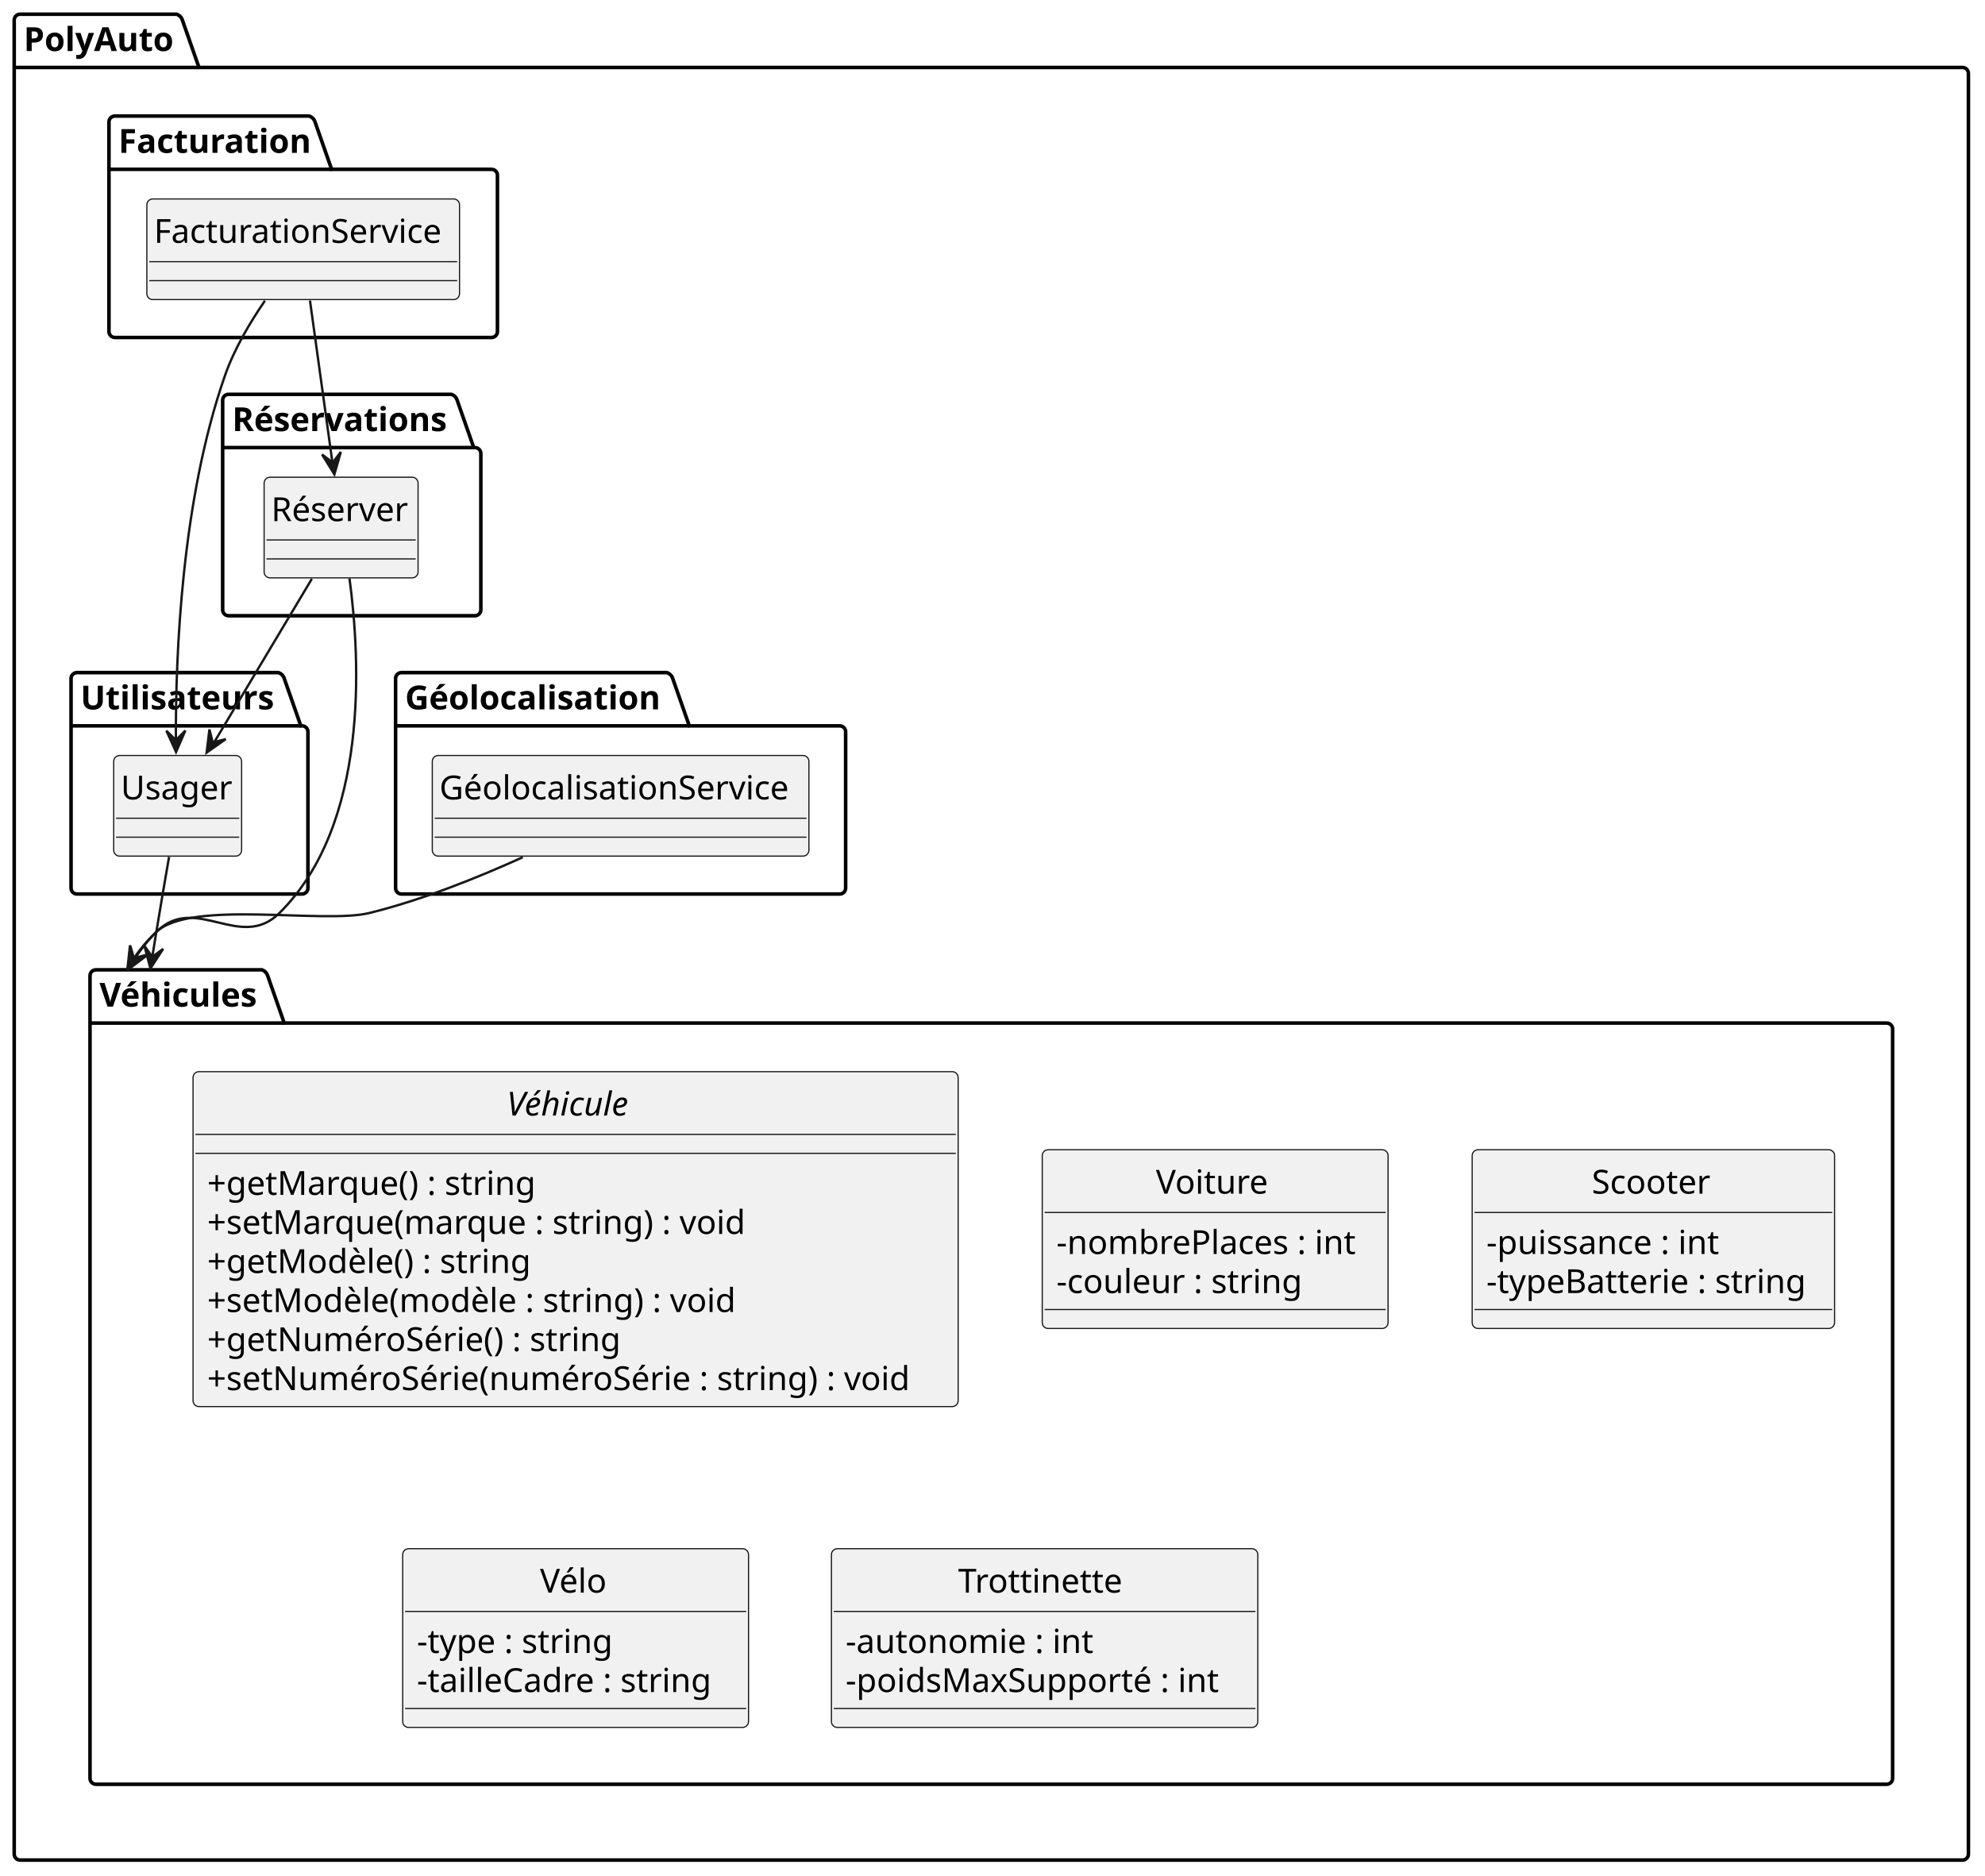
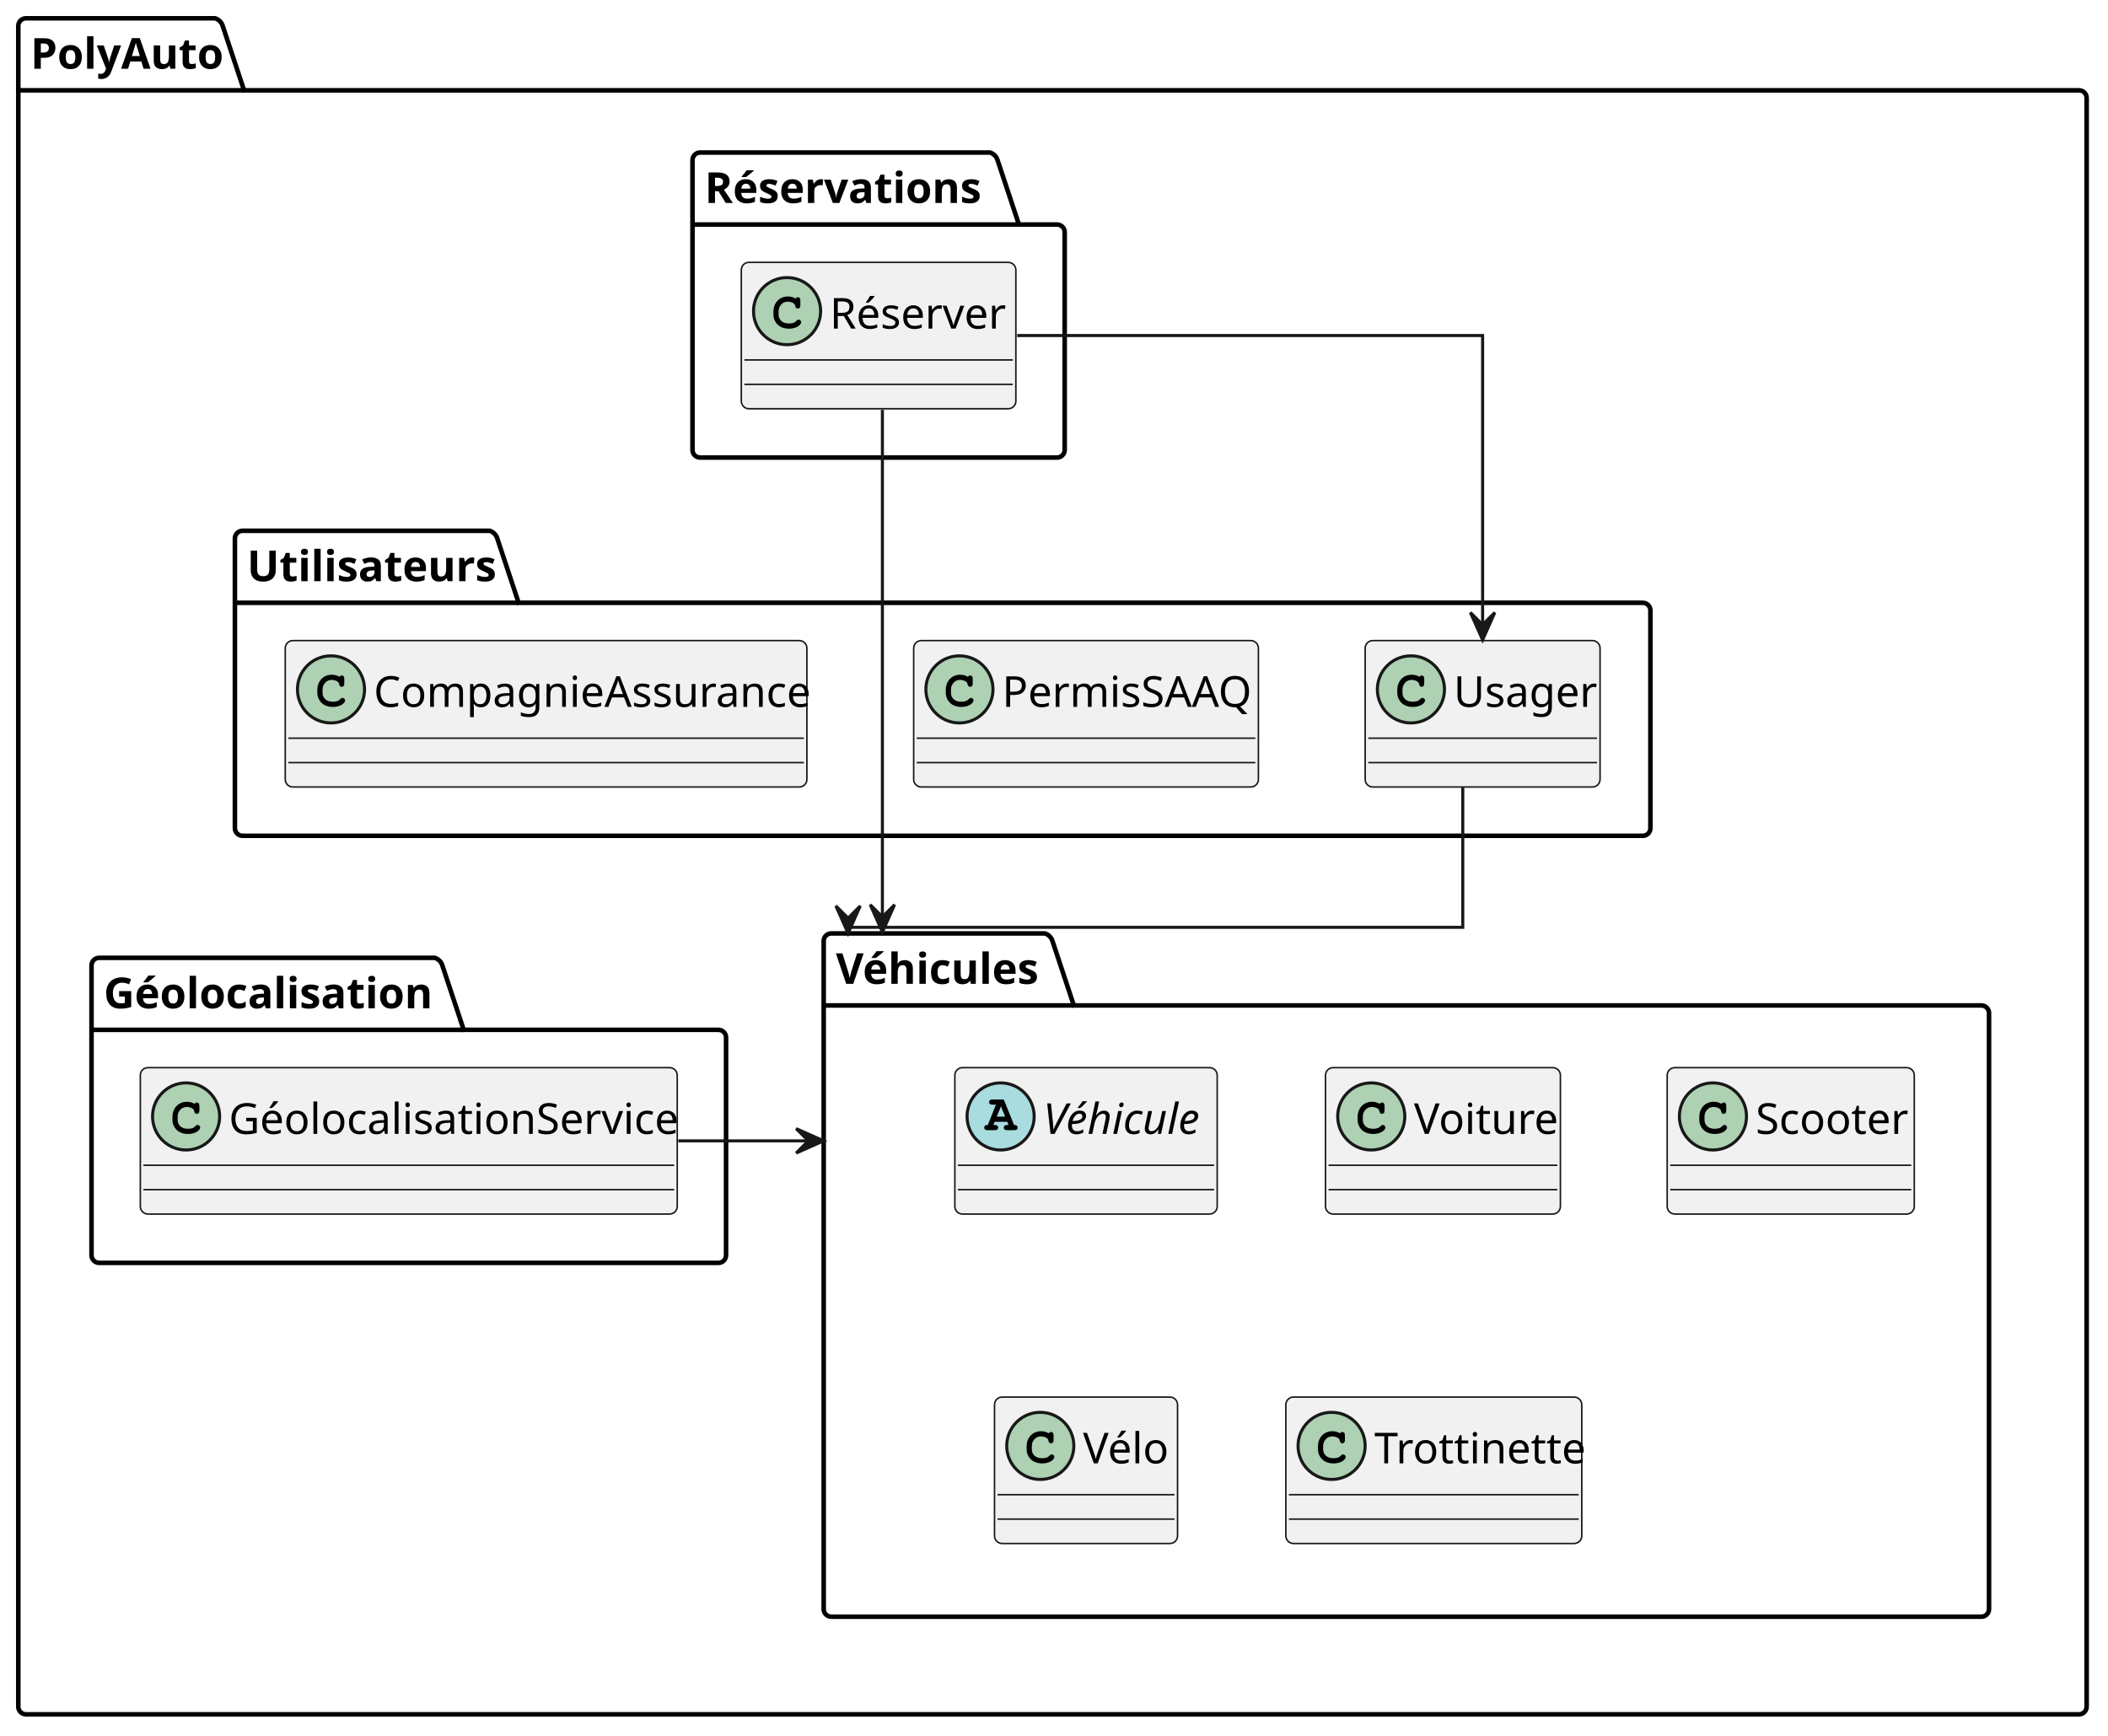
- <svg xmlns="http://www.w3.org/2000/svg" contentStyleType="text/css" height="792px" preserveAspectRatio="none" style="width:838px;height:792px;background:#00000000;" version="1.1" viewBox="0 0 838 792" width="838px" zoomAndPan="magnify">
+ <svg xmlns="http://www.w3.org/2000/svg" contentStyleType="text/css" height="569px" preserveAspectRatio="none" style="width:691px;height:569px;background:#00000000;" version="1.1" viewBox="0 0 691 569" width="691px" zoomAndPan="magnify">
  <defs />
  <g>
    <g id="cluster_PolyAuto">
-       <path d="M8.5,6 L74.5,6 A3.75,3.75 0 0 1 77,8.5 L84,28.488 L828.5,28.488 A2.5,2.5 0 0 1 831,30.988 L831,782.85 A2.5,2.5 0 0 1 828.5,785.35 L8.5,785.35 A2.5,2.5 0 0 1 6,782.85 L6,8.5 A2.5,2.5 0 0 1 8.5,6 " fill="none" style="stroke:#000000;stroke-width:1.5;" />
-       <line style="stroke:#000000;stroke-width:1.5;" x1="6" x2="84" y1="28.488" y2="28.488" />
-       <text fill="#000000" font-family="sans-serif" font-size="14" font-weight="bold" lengthAdjust="spacing" textLength="65" x="10" y="21.535">PolyAuto</text>
+       <path d="M8.5,6 L70.5,6 A3.75,3.75 0 0 1 73,8.5 L80,29.609 L681.5,29.609 A2.5,2.5 0 0 1 684,32.109 L684,559.5 A2.5,2.5 0 0 1 681.5,562 L8.5,562 A2.5,2.5 0 0 1 6,559.5 L6,8.5 A2.5,2.5 0 0 1 8.5,6 " fill="none" style="stroke:#000000;stroke-width:1.5;" />
+       <line style="stroke:#000000;stroke-width:1.5;" x1="6" x2="80" y1="29.609" y2="29.609" />
+       <text fill="#000000" font-family="sans-serif" font-size="14" font-weight="bold" lengthAdjust="spacing" textLength="61" x="10" y="22.533">PolyAuto</text>
    </g>
    <g id="cluster_Utilisateurs">
-       <path d="M32.5,283.98 L117.5,283.98 A3.75,3.75 0 0 1 120,286.48 L127,306.468 L127.5,306.468 A2.5,2.5 0 0 1 130,308.968 L130,374.97 A2.5,2.5 0 0 1 127.5,377.47 L32.5,377.47 A2.5,2.5 0 0 1 30,374.97 L30,286.48 A2.5,2.5 0 0 1 32.5,283.98 " fill="none" style="stroke:#000000;stroke-width:1.5;" />
-       <line style="stroke:#000000;stroke-width:1.5;" x1="30" x2="127" y1="306.468" y2="306.468" />
-       <text fill="#000000" font-family="sans-serif" font-size="14" font-weight="bold" lengthAdjust="spacing" textLength="84" x="34" y="299.515">Utilisateurs</text>
+       <path d="M79.5,174 L160.5,174 A3.75,3.75 0 0 1 163,176.5 L170,197.609 L538.5,197.609 A2.5,2.5 0 0 1 541,200.109 L541,271.5 A2.5,2.5 0 0 1 538.5,274 L79.5,274 A2.5,2.5 0 0 1 77,271.5 L77,176.5 A2.5,2.5 0 0 1 79.5,174 " fill="none" style="stroke:#000000;stroke-width:1.5;" />
+       <line style="stroke:#000000;stroke-width:1.5;" x1="77" x2="170" y1="197.609" y2="197.609" />
+       <text fill="#000000" font-family="sans-serif" font-size="14" font-weight="bold" lengthAdjust="spacing" textLength="80" x="81" y="190.533">Utilisateurs</text>
    </g>
    <g id="cluster_Véhicules">
-       <path d="M40.5,409.47 L110.5,409.47 A3.75,3.75 0 0 1 113,411.97 L120,431.958 L796.5,431.958 A2.5,2.5 0 0 1 799,434.458 L799,750.85 A2.5,2.5 0 0 1 796.5,753.35 L40.5,753.35 A2.5,2.5 0 0 1 38,750.85 L38,411.97 A2.5,2.5 0 0 1 40.5,409.47 " fill="none" style="stroke:#000000;stroke-width:1.5;" />
-       <line style="stroke:#000000;stroke-width:1.5;" x1="38" x2="120" y1="431.958" y2="431.958" />
-       <text fill="#000000" font-family="sans-serif" font-size="14" font-weight="bold" lengthAdjust="spacing" textLength="69" x="42" y="425.005">Véhicules</text>
+       <path d="M272.5,306 L342.5,306 A3.75,3.75 0 0 1 345,308.5 L352,329.609 L649.5,329.609 A2.5,2.5 0 0 1 652,332.109 L652,527.5 A2.5,2.5 0 0 1 649.5,530 L272.5,530 A2.5,2.5 0 0 1 270,527.5 L270,308.5 A2.5,2.5 0 0 1 272.5,306 " fill="none" style="stroke:#000000;stroke-width:1.5;" />
+       <line style="stroke:#000000;stroke-width:1.5;" x1="270" x2="352" y1="329.609" y2="329.609" />
+       <text fill="#000000" font-family="sans-serif" font-size="14" font-weight="bold" lengthAdjust="spacing" textLength="69" x="274" y="322.533">Véhicules</text>
    </g>
    <g id="cluster_Réservations">
-       <path d="M96.5,166.49 L190.5,166.49 A3.75,3.75 0 0 1 193,168.99 L200,188.978 L200.5,188.978 A2.5,2.5 0 0 1 203,191.478 L203,257.48 A2.5,2.5 0 0 1 200.5,259.98 L96.5,259.98 A2.5,2.5 0 0 1 94,257.48 L94,168.99 A2.5,2.5 0 0 1 96.5,166.49 " fill="none" style="stroke:#000000;stroke-width:1.5;" />
-       <line style="stroke:#000000;stroke-width:1.5;" x1="94" x2="200" y1="188.978" y2="188.978" />
-       <text fill="#000000" font-family="sans-serif" font-size="14" font-weight="bold" lengthAdjust="spacing" textLength="93" x="98" y="182.025">Réservations</text>
+       <path d="M229.5,50 L324.5,50 A3.75,3.75 0 0 1 327,52.5 L334,73.609 L346.5,73.609 A2.5,2.5 0 0 1 349,76.109 L349,147.5 A2.5,2.5 0 0 1 346.5,150 L229.5,150 A2.5,2.5 0 0 1 227,147.5 L227,52.5 A2.5,2.5 0 0 1 229.5,50 " fill="none" style="stroke:#000000;stroke-width:1.5;" />
+       <line style="stroke:#000000;stroke-width:1.5;" x1="227" x2="334" y1="73.609" y2="73.609" />
+       <text fill="#000000" font-family="sans-serif" font-size="14" font-weight="bold" lengthAdjust="spacing" textLength="94" x="231" y="66.533">Réservations</text>
    </g>
    <g id="cluster_Géolocalisation">
-       <path d="M169.5,283.98 L281.5,283.98 A3.75,3.75 0 0 1 284,286.48 L291,306.468 L354.5,306.468 A2.5,2.5 0 0 1 357,308.968 L357,374.97 A2.5,2.5 0 0 1 354.5,377.47 L169.5,377.47 A2.5,2.5 0 0 1 167,374.97 L167,286.48 A2.5,2.5 0 0 1 169.5,283.98 " fill="none" style="stroke:#000000;stroke-width:1.5;" />
-       <line style="stroke:#000000;stroke-width:1.5;" x1="167" x2="291" y1="306.468" y2="306.468" />
-       <text fill="#000000" font-family="sans-serif" font-size="14" font-weight="bold" lengthAdjust="spacing" textLength="111" x="171" y="299.515">Géolocalisation</text>
-     </g>
-     <g id="cluster_Facturation">
-       <path d="M48.5,49 L130.5,49 A3.75,3.75 0 0 1 133,51.5 L140,71.488 L207.5,71.488 A2.5,2.5 0 0 1 210,73.988 L210,139.99 A2.5,2.5 0 0 1 207.5,142.49 L48.5,142.49 A2.5,2.5 0 0 1 46,139.99 L46,51.5 A2.5,2.5 0 0 1 48.5,49 " fill="none" style="stroke:#000000;stroke-width:1.5;" />
-       <line style="stroke:#000000;stroke-width:1.5;" x1="46" x2="140" y1="71.488" y2="71.488" />
-       <text fill="#000000" font-family="sans-serif" font-size="14" font-weight="bold" lengthAdjust="spacing" textLength="81" x="50" y="64.535">Facturation</text>
+       <path d="M32.5,314 L142.5,314 A3.75,3.75 0 0 1 145,316.5 L152,337.609 L235.5,337.609 A2.5,2.5 0 0 1 238,340.109 L238,411.5 A2.5,2.5 0 0 1 235.5,414 L32.5,414 A2.5,2.5 0 0 1 30,411.5 L30,316.5 A2.5,2.5 0 0 1 32.5,314 " fill="none" style="stroke:#000000;stroke-width:1.5;" />
+       <line style="stroke:#000000;stroke-width:1.5;" x1="30" x2="152" y1="337.609" y2="337.609" />
+       <text fill="#000000" font-family="sans-serif" font-size="14" font-weight="bold" lengthAdjust="spacing" textLength="109" x="34" y="330.533">Géolocalisation</text>
    </g>
    <g id="elem_Usager">
-       <rect codeLine="6" fill="#F1F1F1" height="42.488" id="Usager" rx="2.5" ry="2.5" style="stroke:#181818;stroke-width:0.5;" width="54" x="48" y="318.98" />
-       <text fill="#000000" font-family="sans-serif" font-size="14" lengthAdjust="spacing" textLength="48" x="51" y="337.515">Usager</text>
-       <line style="stroke:#181818;stroke-width:0.5;" x1="49" x2="101" y1="345.468" y2="345.468" />
-       <line style="stroke:#181818;stroke-width:0.5;" x1="49" x2="101" y1="353.468" y2="353.468" />
+       <rect codeLine="8" fill="#F1F1F1" height="48" id="Usager" rx="2.5" ry="2.5" style="stroke:#181818;stroke-width:0.5;" width="77" x="447.5" y="210" />
+       <ellipse cx="462.5" cy="226" fill="#ADD1B2" rx="11" ry="11" style="stroke:#181818;stroke-width:1.0;" />
+       <path d="M465.266,221.875 Q465.422,221.656 465.609,221.547 Q465.797,221.438 466.016,221.438 Q466.391,221.438 466.625,221.695 Q466.859,221.953 466.859,222.562 L466.859,224.016 Q466.859,224.625 466.625,224.891 Q466.391,225.156 466.016,225.156 Q465.672,225.156 465.469,224.953 Q465.266,224.766 465.156,224.25 Q465.109,223.891 464.922,223.703 Q464.594,223.328 463.984,223.109 Q463.375,222.891 462.75,222.891 Q461.984,222.891 461.352,223.219 Q460.719,223.547 460.227,224.297 Q459.734,225.047 459.734,226.078 L459.734,227.172 Q459.734,228.406 460.625,229.227 Q461.516,230.047 463.109,230.047 Q464.047,230.047 464.703,229.797 Q465.094,229.641 465.516,229.203 Q465.781,228.938 465.93,228.859 Q466.078,228.781 466.281,228.781 Q466.609,228.781 466.867,229.039 Q467.125,229.297 467.125,229.641 Q467.125,229.984 466.781,230.391 Q466.281,230.969 465.484,231.297 Q464.406,231.75 463.109,231.75 Q461.594,231.75 460.391,231.125 Q459.406,230.625 458.719,229.555 Q458.031,228.484 458.031,227.203 L458.031,226.047 Q458.031,224.719 458.648,223.57 Q459.266,222.422 460.359,221.805 Q461.453,221.188 462.688,221.188 Q463.422,221.188 464.07,221.352 Q464.719,221.516 465.266,221.875 Z " fill="#000000" />
+       <text fill="#000000" font-family="sans-serif" font-size="14" lengthAdjust="spacing" textLength="45" x="476.5" y="231.728">Usager</text>
+       <line style="stroke:#181818;stroke-width:0.5;" x1="448.5" x2="523.5" y1="242" y2="242" />
+       <line style="stroke:#181818;stroke-width:0.5;" x1="448.5" x2="523.5" y1="250" y2="250" />
+     </g>
+     <g id="elem_PermisSAAQ">
+       <rect codeLine="9" fill="#F1F1F1" height="48" id="PermisSAAQ" rx="2.5" ry="2.5" style="stroke:#181818;stroke-width:0.5;" width="113" x="299.5" y="210" />
+       <ellipse cx="314.5" cy="226" fill="#ADD1B2" rx="11" ry="11" style="stroke:#181818;stroke-width:1.0;" />
+       <path d="M317.266,221.875 Q317.422,221.656 317.609,221.547 Q317.797,221.438 318.016,221.438 Q318.391,221.438 318.625,221.695 Q318.859,221.953 318.859,222.562 L318.859,224.016 Q318.859,224.625 318.625,224.891 Q318.391,225.156 318.016,225.156 Q317.672,225.156 317.469,224.953 Q317.266,224.766 317.156,224.25 Q317.109,223.891 316.922,223.703 Q316.594,223.328 315.984,223.109 Q315.375,222.891 314.75,222.891 Q313.984,222.891 313.352,223.219 Q312.719,223.547 312.227,224.297 Q311.734,225.047 311.734,226.078 L311.734,227.172 Q311.734,228.406 312.625,229.227 Q313.516,230.047 315.109,230.047 Q316.047,230.047 316.703,229.797 Q317.094,229.641 317.516,229.203 Q317.781,228.938 317.93,228.859 Q318.078,228.781 318.281,228.781 Q318.609,228.781 318.867,229.039 Q319.125,229.297 319.125,229.641 Q319.125,229.984 318.781,230.391 Q318.281,230.969 317.484,231.297 Q316.406,231.75 315.109,231.75 Q313.594,231.75 312.391,231.125 Q311.406,230.625 310.719,229.555 Q310.031,228.484 310.031,227.203 L310.031,226.047 Q310.031,224.719 310.648,223.57 Q311.266,222.422 312.359,221.805 Q313.453,221.188 314.688,221.188 Q315.422,221.188 316.07,221.352 Q316.719,221.516 317.266,221.875 Z " fill="#000000" />
+       <text fill="#000000" font-family="sans-serif" font-size="14" lengthAdjust="spacing" textLength="81" x="328.5" y="231.728">PermisSAAQ</text>
+       <line style="stroke:#181818;stroke-width:0.5;" x1="300.5" x2="411.5" y1="242" y2="242" />
+       <line style="stroke:#181818;stroke-width:0.5;" x1="300.5" x2="411.5" y1="250" y2="250" />
+     </g>
+     <g id="elem_CompagnieAssurance">
+       <rect codeLine="10" fill="#F1F1F1" height="48" id="CompagnieAssurance" rx="2.5" ry="2.5" style="stroke:#181818;stroke-width:0.5;" width="171" x="93.5" y="210" />
+       <ellipse cx="108.5" cy="226" fill="#ADD1B2" rx="11" ry="11" style="stroke:#181818;stroke-width:1.0;" />
+       <path d="M111.266,221.875 Q111.422,221.656 111.609,221.547 Q111.797,221.438 112.016,221.438 Q112.391,221.438 112.625,221.695 Q112.859,221.953 112.859,222.562 L112.859,224.016 Q112.859,224.625 112.625,224.891 Q112.391,225.156 112.016,225.156 Q111.672,225.156 111.469,224.953 Q111.266,224.766 111.156,224.25 Q111.109,223.891 110.922,223.703 Q110.594,223.328 109.984,223.109 Q109.375,222.891 108.75,222.891 Q107.984,222.891 107.352,223.219 Q106.719,223.547 106.227,224.297 Q105.734,225.047 105.734,226.078 L105.734,227.172 Q105.734,228.406 106.625,229.227 Q107.516,230.047 109.109,230.047 Q110.047,230.047 110.703,229.797 Q111.094,229.641 111.516,229.203 Q111.781,228.938 111.93,228.859 Q112.078,228.781 112.281,228.781 Q112.609,228.781 112.867,229.039 Q113.125,229.297 113.125,229.641 Q113.125,229.984 112.781,230.391 Q112.281,230.969 111.484,231.297 Q110.406,231.75 109.109,231.75 Q107.594,231.75 106.391,231.125 Q105.406,230.625 104.719,229.555 Q104.031,228.484 104.031,227.203 L104.031,226.047 Q104.031,224.719 104.648,223.57 Q105.266,222.422 106.359,221.805 Q107.453,221.188 108.688,221.188 Q109.422,221.188 110.07,221.352 Q110.719,221.516 111.266,221.875 Z " fill="#000000" />
+       <text fill="#000000" font-family="sans-serif" font-size="14" lengthAdjust="spacing" textLength="139" x="122.5" y="231.728">CompagnieAssurance</text>
+       <line style="stroke:#181818;stroke-width:0.5;" x1="94.5" x2="263.5" y1="242" y2="242" />
+       <line style="stroke:#181818;stroke-width:0.5;" x1="94.5" x2="263.5" y1="250" y2="250" />
    </g>
    <g id="elem_Véhicule">
-       <rect codeLine="9" fill="#F1F1F1" height="141.418" id="Véhicule" rx="2.5" ry="2.5" style="stroke:#181818;stroke-width:0.5;" width="323" x="81.5" y="452.47" />
-       <text fill="#000000" font-family="sans-serif" font-size="14" font-style="italic" lengthAdjust="spacing" textLength="58" x="214" y="471.005">Véhicule</text>
-       <line style="stroke:#181818;stroke-width:0.5;" x1="82.5" x2="403.5" y1="478.958" y2="478.958" />
-       <line style="stroke:#181818;stroke-width:0.5;" x1="82.5" x2="403.5" y1="486.958" y2="486.958" />
-       <text fill="#000000" font-family="sans-serif" font-size="14" lengthAdjust="spacing" textLength="147" x="87.5" y="504.493">+getMarque() : string</text>
-       <text fill="#000000" font-family="sans-serif" font-size="14" lengthAdjust="spacing" textLength="239" x="87.5" y="520.982">+setMarque(marque : string) : void</text>
-       <text fill="#000000" font-family="sans-serif" font-size="14" lengthAdjust="spacing" textLength="145" x="87.5" y="537.47">+getModèle() : string</text>
-       <text fill="#000000" font-family="sans-serif" font-size="14" lengthAdjust="spacing" textLength="235" x="87.5" y="553.958">+setModèle(modèle : string) : void</text>
-       <text fill="#000000" font-family="sans-serif" font-size="14" lengthAdjust="spacing" textLength="184" x="87.5" y="570.447">+getNuméroSérie() : string</text>
-       <text fill="#000000" font-family="sans-serif" font-size="14" lengthAdjust="spacing" textLength="311" x="87.5" y="586.935">+setNuméroSérie(numéroSérie : string) : void</text>
+       <rect codeLine="13" fill="#F1F1F1" height="48" id="Véhicule" rx="2.5" ry="2.5" style="stroke:#181818;stroke-width:0.5;" width="86" x="313" y="350" />
+       <ellipse cx="328" cy="366" fill="#A9DCDF" rx="11" ry="11" style="stroke:#181818;stroke-width:1.0;" />
+       <path d="M330.188,367.766 L326.047,367.766 L325.625,368.797 L326.047,368.797 Q326.656,368.797 326.922,369.031 Q327.188,369.266 327.188,369.656 Q327.188,370.031 326.922,370.266 Q326.656,370.5 326.047,370.5 L323.75,370.5 Q323.141,370.5 322.883,370.266 Q322.625,370.031 322.625,369.641 Q322.625,369.266 322.898,369.023 Q323.172,368.781 323.797,368.797 L326.469,362.141 L325.359,362.141 Q324.75,362.141 324.484,361.906 Q324.219,361.672 324.219,361.281 Q324.219,360.906 324.484,360.672 Q324.75,360.438 325.359,360.438 L329.031,360.438 L332.422,368.797 Q333.016,368.797 333.203,368.938 Q333.594,369.203 333.594,369.656 Q333.594,370.031 333.336,370.266 Q333.078,370.5 332.469,370.5 L330.172,370.5 Q329.562,370.5 329.297,370.266 Q329.031,370.031 329.031,369.641 Q329.031,369.266 329.297,369.031 Q329.562,368.797 330.172,368.797 L330.594,368.797 L330.188,367.766 Z M329.469,366.062 L328.109,362.688 L326.734,366.062 L329.469,366.062 Z " fill="#000000" />
+       <text fill="#000000" font-family="sans-serif" font-size="14" font-style="italic" lengthAdjust="spacing" textLength="54" x="342" y="371.728">Véhicule</text>
+       <line style="stroke:#181818;stroke-width:0.5;" x1="314" x2="398" y1="382" y2="382" />
+       <line style="stroke:#181818;stroke-width:0.5;" x1="314" x2="398" y1="390" y2="390" />
    </g>
    <g id="elem_Voiture">
-       <rect codeLine="18" fill="#F1F1F1" height="75.465" id="Voiture" rx="2.5" ry="2.5" style="stroke:#181818;stroke-width:0.5;" width="146" x="440" y="485.44" />
-       <text fill="#000000" font-family="sans-serif" font-size="14" lengthAdjust="spacing" textLength="50" x="488" y="503.975">Voiture</text>
-       <line style="stroke:#181818;stroke-width:0.5;" x1="441" x2="585" y1="511.928" y2="511.928" />
-       <text fill="#000000" font-family="sans-serif" font-size="14" lengthAdjust="spacing" textLength="134" x="446" y="529.463">-nombrePlaces : int</text>
-       <text fill="#000000" font-family="sans-serif" font-size="14" lengthAdjust="spacing" textLength="112" x="446" y="545.952">-couleur : string</text>
-       <line style="stroke:#181818;stroke-width:0.5;" x1="441" x2="585" y1="552.905" y2="552.905" />
+       <rect codeLine="14" fill="#F1F1F1" height="48" id="Voiture" rx="2.5" ry="2.5" style="stroke:#181818;stroke-width:0.5;" width="77" x="434.5" y="350" />
+       <ellipse cx="449.5" cy="366" fill="#ADD1B2" rx="11" ry="11" style="stroke:#181818;stroke-width:1.0;" />
+       <path d="M452.266,361.875 Q452.422,361.656 452.609,361.547 Q452.797,361.438 453.016,361.438 Q453.391,361.438 453.625,361.695 Q453.859,361.953 453.859,362.562 L453.859,364.016 Q453.859,364.625 453.625,364.891 Q453.391,365.156 453.016,365.156 Q452.672,365.156 452.469,364.953 Q452.266,364.766 452.156,364.25 Q452.109,363.891 451.922,363.703 Q451.594,363.328 450.984,363.109 Q450.375,362.891 449.75,362.891 Q448.984,362.891 448.352,363.219 Q447.719,363.547 447.227,364.297 Q446.734,365.047 446.734,366.078 L446.734,367.172 Q446.734,368.406 447.625,369.227 Q448.516,370.047 450.109,370.047 Q451.047,370.047 451.703,369.797 Q452.094,369.641 452.516,369.203 Q452.781,368.938 452.93,368.859 Q453.078,368.781 453.281,368.781 Q453.609,368.781 453.867,369.039 Q454.125,369.297 454.125,369.641 Q454.125,369.984 453.781,370.391 Q453.281,370.969 452.484,371.297 Q451.406,371.75 450.109,371.75 Q448.594,371.75 447.391,371.125 Q446.406,370.625 445.719,369.555 Q445.031,368.484 445.031,367.203 L445.031,366.047 Q445.031,364.719 445.648,363.57 Q446.266,362.422 447.359,361.805 Q448.453,361.188 449.688,361.188 Q450.422,361.188 451.07,361.352 Q451.719,361.516 452.266,361.875 Z " fill="#000000" />
+       <text fill="#000000" font-family="sans-serif" font-size="14" lengthAdjust="spacing" textLength="45" x="463.5" y="371.728">Voiture</text>
+       <line style="stroke:#181818;stroke-width:0.5;" x1="435.5" x2="510.5" y1="382" y2="382" />
+       <line style="stroke:#181818;stroke-width:0.5;" x1="435.5" x2="510.5" y1="390" y2="390" />
    </g>
    <g id="elem_Scooter">
-       <rect codeLine="22" fill="#F1F1F1" height="75.465" id="Scooter" rx="2.5" ry="2.5" style="stroke:#181818;stroke-width:0.5;" width="153" x="621.5" y="485.44" />
-       <text fill="#000000" font-family="sans-serif" font-size="14" lengthAdjust="spacing" textLength="52" x="672" y="503.975">Scooter</text>
-       <line style="stroke:#181818;stroke-width:0.5;" x1="622.5" x2="773.5" y1="511.928" y2="511.928" />
-       <text fill="#000000" font-family="sans-serif" font-size="14" lengthAdjust="spacing" textLength="106" x="627.5" y="529.463">-puissance : int</text>
-       <text fill="#000000" font-family="sans-serif" font-size="14" lengthAdjust="spacing" textLength="141" x="627.5" y="545.952">-typeBatterie : string</text>
-       <line style="stroke:#181818;stroke-width:0.5;" x1="622.5" x2="773.5" y1="552.905" y2="552.905" />
+       <rect codeLine="15" fill="#F1F1F1" height="48" id="Scooter" rx="2.5" ry="2.5" style="stroke:#181818;stroke-width:0.5;" width="81" x="546.5" y="350" />
+       <ellipse cx="561.5" cy="366" fill="#ADD1B2" rx="11" ry="11" style="stroke:#181818;stroke-width:1.0;" />
+       <path d="M564.266,361.875 Q564.422,361.656 564.609,361.547 Q564.797,361.438 565.016,361.438 Q565.391,361.438 565.625,361.695 Q565.859,361.953 565.859,362.562 L565.859,364.016 Q565.859,364.625 565.625,364.891 Q565.391,365.156 565.016,365.156 Q564.672,365.156 564.469,364.953 Q564.266,364.766 564.156,364.25 Q564.109,363.891 563.922,363.703 Q563.594,363.328 562.984,363.109 Q562.375,362.891 561.75,362.891 Q560.984,362.891 560.352,363.219 Q559.719,363.547 559.227,364.297 Q558.734,365.047 558.734,366.078 L558.734,367.172 Q558.734,368.406 559.625,369.227 Q560.516,370.047 562.109,370.047 Q563.047,370.047 563.703,369.797 Q564.094,369.641 564.516,369.203 Q564.781,368.938 564.93,368.859 Q565.078,368.781 565.281,368.781 Q565.609,368.781 565.867,369.039 Q566.125,369.297 566.125,369.641 Q566.125,369.984 565.781,370.391 Q565.281,370.969 564.484,371.297 Q563.406,371.75 562.109,371.75 Q560.594,371.75 559.391,371.125 Q558.406,370.625 557.719,369.555 Q557.031,368.484 557.031,367.203 L557.031,366.047 Q557.031,364.719 557.648,363.57 Q558.266,362.422 559.359,361.805 Q560.453,361.188 561.688,361.188 Q562.422,361.188 563.07,361.352 Q563.719,361.516 564.266,361.875 Z " fill="#000000" />
+       <text fill="#000000" font-family="sans-serif" font-size="14" lengthAdjust="spacing" textLength="49" x="575.5" y="371.728">Scooter</text>
+       <line style="stroke:#181818;stroke-width:0.5;" x1="547.5" x2="626.5" y1="382" y2="382" />
+       <line style="stroke:#181818;stroke-width:0.5;" x1="547.5" x2="626.5" y1="390" y2="390" />
    </g>
    <g id="elem_Vélo">
-       <rect codeLine="26" fill="#F1F1F1" height="75.465" id="Vélo" rx="2.5" ry="2.5" style="stroke:#181818;stroke-width:0.5;" width="146" x="170" y="653.89" />
-       <text fill="#000000" font-family="sans-serif" font-size="14" lengthAdjust="spacing" textLength="30" x="228" y="672.425">Vélo</text>
-       <line style="stroke:#181818;stroke-width:0.5;" x1="171" x2="315" y1="680.378" y2="680.378" />
-       <text fill="#000000" font-family="sans-serif" font-size="14" lengthAdjust="spacing" textLength="89" x="176" y="697.913">-type : string</text>
-       <text fill="#000000" font-family="sans-serif" font-size="14" lengthAdjust="spacing" textLength="134" x="176" y="714.402">-tailleCadre : string</text>
-       <line style="stroke:#181818;stroke-width:0.5;" x1="171" x2="315" y1="721.355" y2="721.355" />
+       <rect codeLine="16" fill="#F1F1F1" height="48" id="Vélo" rx="2.5" ry="2.5" style="stroke:#181818;stroke-width:0.5;" width="60" x="326" y="458" />
+       <ellipse cx="341" cy="474" fill="#ADD1B2" rx="11" ry="11" style="stroke:#181818;stroke-width:1.0;" />
+       <path d="M343.766,469.875 Q343.922,469.656 344.109,469.547 Q344.297,469.438 344.516,469.438 Q344.891,469.438 345.125,469.695 Q345.359,469.953 345.359,470.562 L345.359,472.016 Q345.359,472.625 345.125,472.891 Q344.891,473.156 344.516,473.156 Q344.172,473.156 343.969,472.953 Q343.766,472.766 343.656,472.25 Q343.609,471.891 343.422,471.703 Q343.094,471.328 342.484,471.109 Q341.875,470.891 341.25,470.891 Q340.484,470.891 339.852,471.219 Q339.219,471.547 338.727,472.297 Q338.234,473.047 338.234,474.078 L338.234,475.172 Q338.234,476.406 339.125,477.227 Q340.016,478.047 341.609,478.047 Q342.547,478.047 343.203,477.797 Q343.594,477.641 344.016,477.203 Q344.281,476.938 344.43,476.859 Q344.578,476.781 344.781,476.781 Q345.109,476.781 345.367,477.039 Q345.625,477.297 345.625,477.641 Q345.625,477.984 345.281,478.391 Q344.781,478.969 343.984,479.297 Q342.906,479.75 341.609,479.75 Q340.094,479.75 338.891,479.125 Q337.906,478.625 337.219,477.555 Q336.531,476.484 336.531,475.203 L336.531,474.047 Q336.531,472.719 337.148,471.57 Q337.766,470.422 338.859,469.805 Q339.953,469.188 341.188,469.188 Q341.922,469.188 342.57,469.352 Q343.219,469.516 343.766,469.875 Z " fill="#000000" />
+       <text fill="#000000" font-family="sans-serif" font-size="14" lengthAdjust="spacing" textLength="28" x="355" y="479.728">Vélo</text>
+       <line style="stroke:#181818;stroke-width:0.5;" x1="327" x2="385" y1="490" y2="490" />
+       <line style="stroke:#181818;stroke-width:0.5;" x1="327" x2="385" y1="498" y2="498" />
    </g>
    <g id="elem_Trottinette">
-       <rect codeLine="30" fill="#F1F1F1" height="75.465" id="Trottinette" rx="2.5" ry="2.5" style="stroke:#181818;stroke-width:0.5;" width="180" x="351" y="653.89" />
-       <text fill="#000000" font-family="sans-serif" font-size="14" lengthAdjust="spacing" textLength="73" x="404.5" y="672.425">Trottinette</text>
-       <line style="stroke:#181818;stroke-width:0.5;" x1="352" x2="530" y1="680.378" y2="680.378" />
-       <text fill="#000000" font-family="sans-serif" font-size="14" lengthAdjust="spacing" textLength="112" x="357" y="697.913">-autonomie : int</text>
-       <text fill="#000000" font-family="sans-serif" font-size="14" lengthAdjust="spacing" textLength="168" x="357" y="714.402">-poidsMaxSupporté : int</text>
-       <line style="stroke:#181818;stroke-width:0.5;" x1="352" x2="530" y1="721.355" y2="721.355" />
+       <rect codeLine="17" fill="#F1F1F1" height="48" id="Trottinette" rx="2.5" ry="2.5" style="stroke:#181818;stroke-width:0.5;" width="97" x="421.5" y="458" />
+       <ellipse cx="436.5" cy="474" fill="#ADD1B2" rx="11" ry="11" style="stroke:#181818;stroke-width:1.0;" />
+       <path d="M439.266,469.875 Q439.422,469.656 439.609,469.547 Q439.797,469.438 440.016,469.438 Q440.391,469.438 440.625,469.695 Q440.859,469.953 440.859,470.562 L440.859,472.016 Q440.859,472.625 440.625,472.891 Q440.391,473.156 440.016,473.156 Q439.672,473.156 439.469,472.953 Q439.266,472.766 439.156,472.25 Q439.109,471.891 438.922,471.703 Q438.594,471.328 437.984,471.109 Q437.375,470.891 436.75,470.891 Q435.984,470.891 435.352,471.219 Q434.719,471.547 434.227,472.297 Q433.734,473.047 433.734,474.078 L433.734,475.172 Q433.734,476.406 434.625,477.227 Q435.516,478.047 437.109,478.047 Q438.047,478.047 438.703,477.797 Q439.094,477.641 439.516,477.203 Q439.781,476.938 439.93,476.859 Q440.078,476.781 440.281,476.781 Q440.609,476.781 440.867,477.039 Q441.125,477.297 441.125,477.641 Q441.125,477.984 440.781,478.391 Q440.281,478.969 439.484,479.297 Q438.406,479.75 437.109,479.75 Q435.594,479.75 434.391,479.125 Q433.406,478.625 432.719,477.555 Q432.031,476.484 432.031,475.203 L432.031,474.047 Q432.031,472.719 432.648,471.57 Q433.266,470.422 434.359,469.805 Q435.453,469.188 436.688,469.188 Q437.422,469.188 438.07,469.352 Q438.719,469.516 439.266,469.875 Z " fill="#000000" />
+       <text fill="#000000" font-family="sans-serif" font-size="14" lengthAdjust="spacing" textLength="65" x="450.5" y="479.728">Trottinette</text>
+       <line style="stroke:#181818;stroke-width:0.5;" x1="422.5" x2="517.5" y1="490" y2="490" />
+       <line style="stroke:#181818;stroke-width:0.5;" x1="422.5" x2="517.5" y1="498" y2="498" />
    </g>
    <g id="elem_Réserver">
-       <rect codeLine="37" fill="#F1F1F1" height="42.488" id="Réserver" rx="2.5" ry="2.5" style="stroke:#181818;stroke-width:0.5;" width="65" x="111.5" y="201.49" />
-       <text fill="#000000" font-family="sans-serif" font-size="14" lengthAdjust="spacing" textLength="59" x="114.5" y="220.025">Réserver</text>
-       <line style="stroke:#181818;stroke-width:0.5;" x1="112.5" x2="175.5" y1="227.978" y2="227.978" />
-       <line style="stroke:#181818;stroke-width:0.5;" x1="112.5" x2="175.5" y1="235.978" y2="235.978" />
+       <rect codeLine="20" fill="#F1F1F1" height="48" id="Réserver" rx="2.5" ry="2.5" style="stroke:#181818;stroke-width:0.5;" width="90" x="243" y="86" />
+       <ellipse cx="258" cy="102" fill="#ADD1B2" rx="11" ry="11" style="stroke:#181818;stroke-width:1.0;" />
+       <path d="M260.766,97.875 Q260.922,97.656 261.109,97.547 Q261.297,97.438 261.516,97.438 Q261.891,97.438 262.125,97.695 Q262.359,97.953 262.359,98.562 L262.359,100.016 Q262.359,100.625 262.125,100.891 Q261.891,101.156 261.516,101.156 Q261.172,101.156 260.969,100.953 Q260.766,100.766 260.656,100.25 Q260.609,99.891 260.422,99.703 Q260.094,99.328 259.484,99.109 Q258.875,98.891 258.25,98.891 Q257.484,98.891 256.852,99.219 Q256.219,99.547 255.727,100.297 Q255.234,101.047 255.234,102.078 L255.234,103.172 Q255.234,104.406 256.125,105.227 Q257.016,106.047 258.609,106.047 Q259.547,106.047 260.203,105.797 Q260.594,105.641 261.016,105.203 Q261.281,104.938 261.43,104.859 Q261.578,104.781 261.781,104.781 Q262.109,104.781 262.367,105.039 Q262.625,105.297 262.625,105.641 Q262.625,105.984 262.281,106.391 Q261.781,106.969 260.984,107.297 Q259.906,107.75 258.609,107.75 Q257.094,107.75 255.891,107.125 Q254.906,106.625 254.219,105.555 Q253.531,104.484 253.531,103.203 L253.531,102.047 Q253.531,100.719 254.148,99.57 Q254.766,98.422 255.859,97.805 Q256.953,97.188 258.188,97.188 Q258.922,97.188 259.57,97.352 Q260.219,97.516 260.766,97.875 Z " fill="#000000" />
+       <text fill="#000000" font-family="sans-serif" font-size="14" lengthAdjust="spacing" textLength="58" x="272" y="107.728">Réserver</text>
+       <line style="stroke:#181818;stroke-width:0.5;" x1="244" x2="332" y1="118" y2="118" />
+       <line style="stroke:#181818;stroke-width:0.5;" x1="244" x2="332" y1="126" y2="126" />
    </g>
    <g id="elem_GéolocalisationService">
-       <rect codeLine="41" fill="#F1F1F1" height="42.488" id="GéolocalisationService" rx="2.5" ry="2.5" style="stroke:#181818;stroke-width:0.5;" width="159" x="182.5" y="318.98" />
-       <text fill="#000000" font-family="sans-serif" font-size="14" lengthAdjust="spacing" textLength="153" x="185.5" y="337.515">GéolocalisationService</text>
-       <line style="stroke:#181818;stroke-width:0.5;" x1="183.5" x2="340.5" y1="345.468" y2="345.468" />
-       <line style="stroke:#181818;stroke-width:0.5;" x1="183.5" x2="340.5" y1="353.468" y2="353.468" />
-     </g>
-     <g id="elem_FacturationService">
-       <rect codeLine="45" fill="#F1F1F1" height="42.488" id="FacturationService" rx="2.5" ry="2.5" style="stroke:#181818;stroke-width:0.5;" width="132" x="62" y="84" />
-       <text fill="#000000" font-family="sans-serif" font-size="14" lengthAdjust="spacing" textLength="126" x="65" y="102.535">FacturationService</text>
-       <line style="stroke:#181818;stroke-width:0.5;" x1="63" x2="193" y1="110.488" y2="110.488" />
-       <line style="stroke:#181818;stroke-width:0.5;" x1="63" x2="193" y1="118.488" y2="118.488" />
+       <rect codeLine="23" fill="#F1F1F1" height="48" id="GéolocalisationService" rx="2.5" ry="2.5" style="stroke:#181818;stroke-width:0.5;" width="176" x="46" y="350" />
+       <ellipse cx="61" cy="366" fill="#ADD1B2" rx="11" ry="11" style="stroke:#181818;stroke-width:1.0;" />
+       <path d="M63.766,361.875 Q63.922,361.656 64.109,361.547 Q64.297,361.438 64.516,361.438 Q64.891,361.438 65.125,361.695 Q65.359,361.953 65.359,362.562 L65.359,364.016 Q65.359,364.625 65.125,364.891 Q64.891,365.156 64.516,365.156 Q64.172,365.156 63.969,364.953 Q63.766,364.766 63.656,364.25 Q63.609,363.891 63.422,363.703 Q63.094,363.328 62.484,363.109 Q61.875,362.891 61.25,362.891 Q60.484,362.891 59.852,363.219 Q59.219,363.547 58.727,364.297 Q58.234,365.047 58.234,366.078 L58.234,367.172 Q58.234,368.406 59.125,369.227 Q60.016,370.047 61.609,370.047 Q62.547,370.047 63.203,369.797 Q63.594,369.641 64.016,369.203 Q64.281,368.938 64.43,368.859 Q64.578,368.781 64.781,368.781 Q65.109,368.781 65.367,369.039 Q65.625,369.297 65.625,369.641 Q65.625,369.984 65.281,370.391 Q64.781,370.969 63.984,371.297 Q62.906,371.75 61.609,371.75 Q60.094,371.75 58.891,371.125 Q57.906,370.625 57.219,369.555 Q56.531,368.484 56.531,367.203 L56.531,366.047 Q56.531,364.719 57.148,363.57 Q57.766,362.422 58.859,361.805 Q59.953,361.188 61.188,361.188 Q61.922,361.188 62.57,361.352 Q63.219,361.516 63.766,361.875 Z " fill="#000000" />
+       <text fill="#000000" font-family="sans-serif" font-size="14" lengthAdjust="spacing" textLength="144" x="75" y="371.728">GéolocalisationService</text>
+       <line style="stroke:#181818;stroke-width:0.5;" x1="47" x2="221" y1="382" y2="382" />
+       <line style="stroke:#181818;stroke-width:0.5;" x1="47" x2="221" y1="390" y2="390" />
    </g>
    <g id="link_Usager_Véhicules">
-       <path codeLine="48" d="M71.37,361.81 C69.7,371.42 67.71,383.02 66,393.47 C65.424,396.984 64.844,400.553 64.261,404.157 C64.116,405.058 63.97,405.961 63.824,406.866 C63.751,407.319 63.678,407.772 63.605,408.225 C63.569,408.452 63.532,408.679 63.496,408.906 " fill="none" id="Usager-to-Véhicules" style="stroke:#181818;stroke-width:1.0;" />
-       <polygon fill="#181818" points="63.496,408.906,68.874,400.655,64.29,403.969,60.976,399.385,63.496,408.906" style="stroke:#181818;stroke-width:1.0;" />
+       <path codeLine="26" d="M479.5,258.09 C479.5,278.34 479.5,304 479.5,304 C479.5,304 278,304 278,304 C278,304 278,304.248 278,304.716 C278,304.949 278,305.238 278,305.577 C278,305.662 278,305.75 278,305.841 C278,305.886 278,305.933 278,305.98 " fill="none" id="Usager-to-Véhicules" style="stroke:#181818;stroke-width:1.0;" />
+       <polygon fill="#181818" points="278,305.98,282,296.98,278,300.98,274,296.98,278,305.98" style="stroke:#181818;stroke-width:1.0;" />
    </g>
    <g id="link_Réserver_Usager">
-       <path codeLine="49" d="M131.66,244.38 C120.09,263.76 102.73,292.81 90.28,313.64 " fill="none" id="Réserver-to-Usager" style="stroke:#181818;stroke-width:1.0;" />
-       <polygon fill="#181818" points="87.23,317.75,95.282,312.079,89.796,313.459,88.416,307.973,87.23,317.75" style="stroke:#181818;stroke-width:1.0;" />
+       <path codeLine="27" d="M333.43,110 C391.88,110 486,110 486,110 C486,110 486,204.8 486,204.8 " fill="none" id="Réserver-to-Usager" style="stroke:#181818;stroke-width:1.0;" />
+       <polygon fill="#181818" points="486,209.8,490,200.8,486,204.8,482,200.8,486,209.8" style="stroke:#181818;stroke-width:1.0;" />
    </g>
    <g id="link_Réserver_Véhicules">
-       <path codeLine="50" d="M147.54,244.21 C152.19,278.6 155.83,347.89 118,385.47 C101.41,401.95 82.55,376.95 66,393.47 C63.479,395.986 61.193,398.68 59.122,401.52 C58.087,402.94 57.105,404.397 56.175,405.886 C55.709,406.63 55.257,407.383 54.817,408.143 C54.597,408.524 54.381,408.906 54.167,409.29 " fill="none" id="Réserver-to-Véhicules" style="stroke:#181818;stroke-width:1.0;" />
-       <polygon fill="#181818" points="54.167,409.29,62.038,403.37,56.598,404.921,55.048,399.48,54.167,409.29" style="stroke:#181818;stroke-width:1.0;" />
+       <path codeLine="28" d="M289.25,134.36 C289.25,167.04 289.25,226.95 289.25,278.69 C289.25,285.158 289.25,291.497 289.25,297.64 C289.25,299.176 289.25,300.7 289.25,302.21 C289.25,302.965 289.25,303.716 289.25,304.465 C289.25,304.839 289.25,305.212 289.25,305.584 " fill="none" id="Réserver-to-Véhicules" style="stroke:#181818;stroke-width:1.0;" />
+       <polygon fill="#181818" points="289.25,305.584,293.25,296.584,289.25,300.584,285.25,296.584,289.25,305.584" style="stroke:#181818;stroke-width:1.0;" />
    </g>
    <g id="link_GéolocalisationService_Véhicules">
-       <path codeLine="51" d="M220.71,361.93 C201.5,370.65 178.07,380.02 156,385.47 C136.51,390.28 80.66,379.74 66,393.47 C63.401,395.904 61.045,398.526 58.914,401.304 C57.848,402.692 56.839,404.12 55.883,405.582 C55.404,406.313 54.94,407.053 54.488,407.801 C54.262,408.175 54.04,408.551 53.82,408.929 " fill="none" id="GéolocalisationService-to-Véhicules" style="stroke:#181818;stroke-width:1.0;" />
-       <polygon fill="#181818" points="53.82,408.929,61.797,403.152,56.33,404.604,54.877,399.137,53.82,408.929" style="stroke:#181818;stroke-width:1.0;" />
-     </g>
-     <g id="link_FacturationService_Usager">
-       <path codeLine="52" d="M111.85,126.97 C105.54,136.14 98.9,147.35 95,158.49 C76.66,210.88 74.08,276.56 74.26,312.56 " fill="none" id="FacturationService-to-Usager" style="stroke:#181818;stroke-width:1.0;" />
-       <polygon fill="#181818" points="74.32,317.5,78.243,308.466,74.277,312.5,70.243,308.535,74.32,317.5" style="stroke:#181818;stroke-width:1.0;" />
-     </g>
-     <g id="link_FacturationService_Réserver">
-       <path codeLine="53" d="M130.86,126.89 C133.51,146.03 137.47,174.58 140.35,195.36 " fill="none" id="FacturationService-to-Réserver" style="stroke:#181818;stroke-width:1.0;" />
-       <polygon fill="#181818" points="141.16,200.27,143.889,190.807,140.475,195.317,135.964,191.903,141.16,200.27" style="stroke:#181818;stroke-width:1.0;" />
+       <path codeLine="29" d="M222.33,374 C235.835,374 248.532,374 258.381,374 C260.843,374 263.128,374 265.202,374 C266.239,374 267.224,374 268.152,374 C268.616,374 269.066,374 269.501,374 C269.61,374 269.718,374 269.825,374 C269.878,374 269.932,374 269.985,374 " fill="none" id="GéolocalisationService-to-Véhicules" style="stroke:#181818;stroke-width:1.0;" />
+       <polygon fill="#181818" points="269.985,374,260.985,370,264.985,374,260.985,378,269.985,374" style="stroke:#181818;stroke-width:1.0;" />
    </g>
  </g>
</svg>
